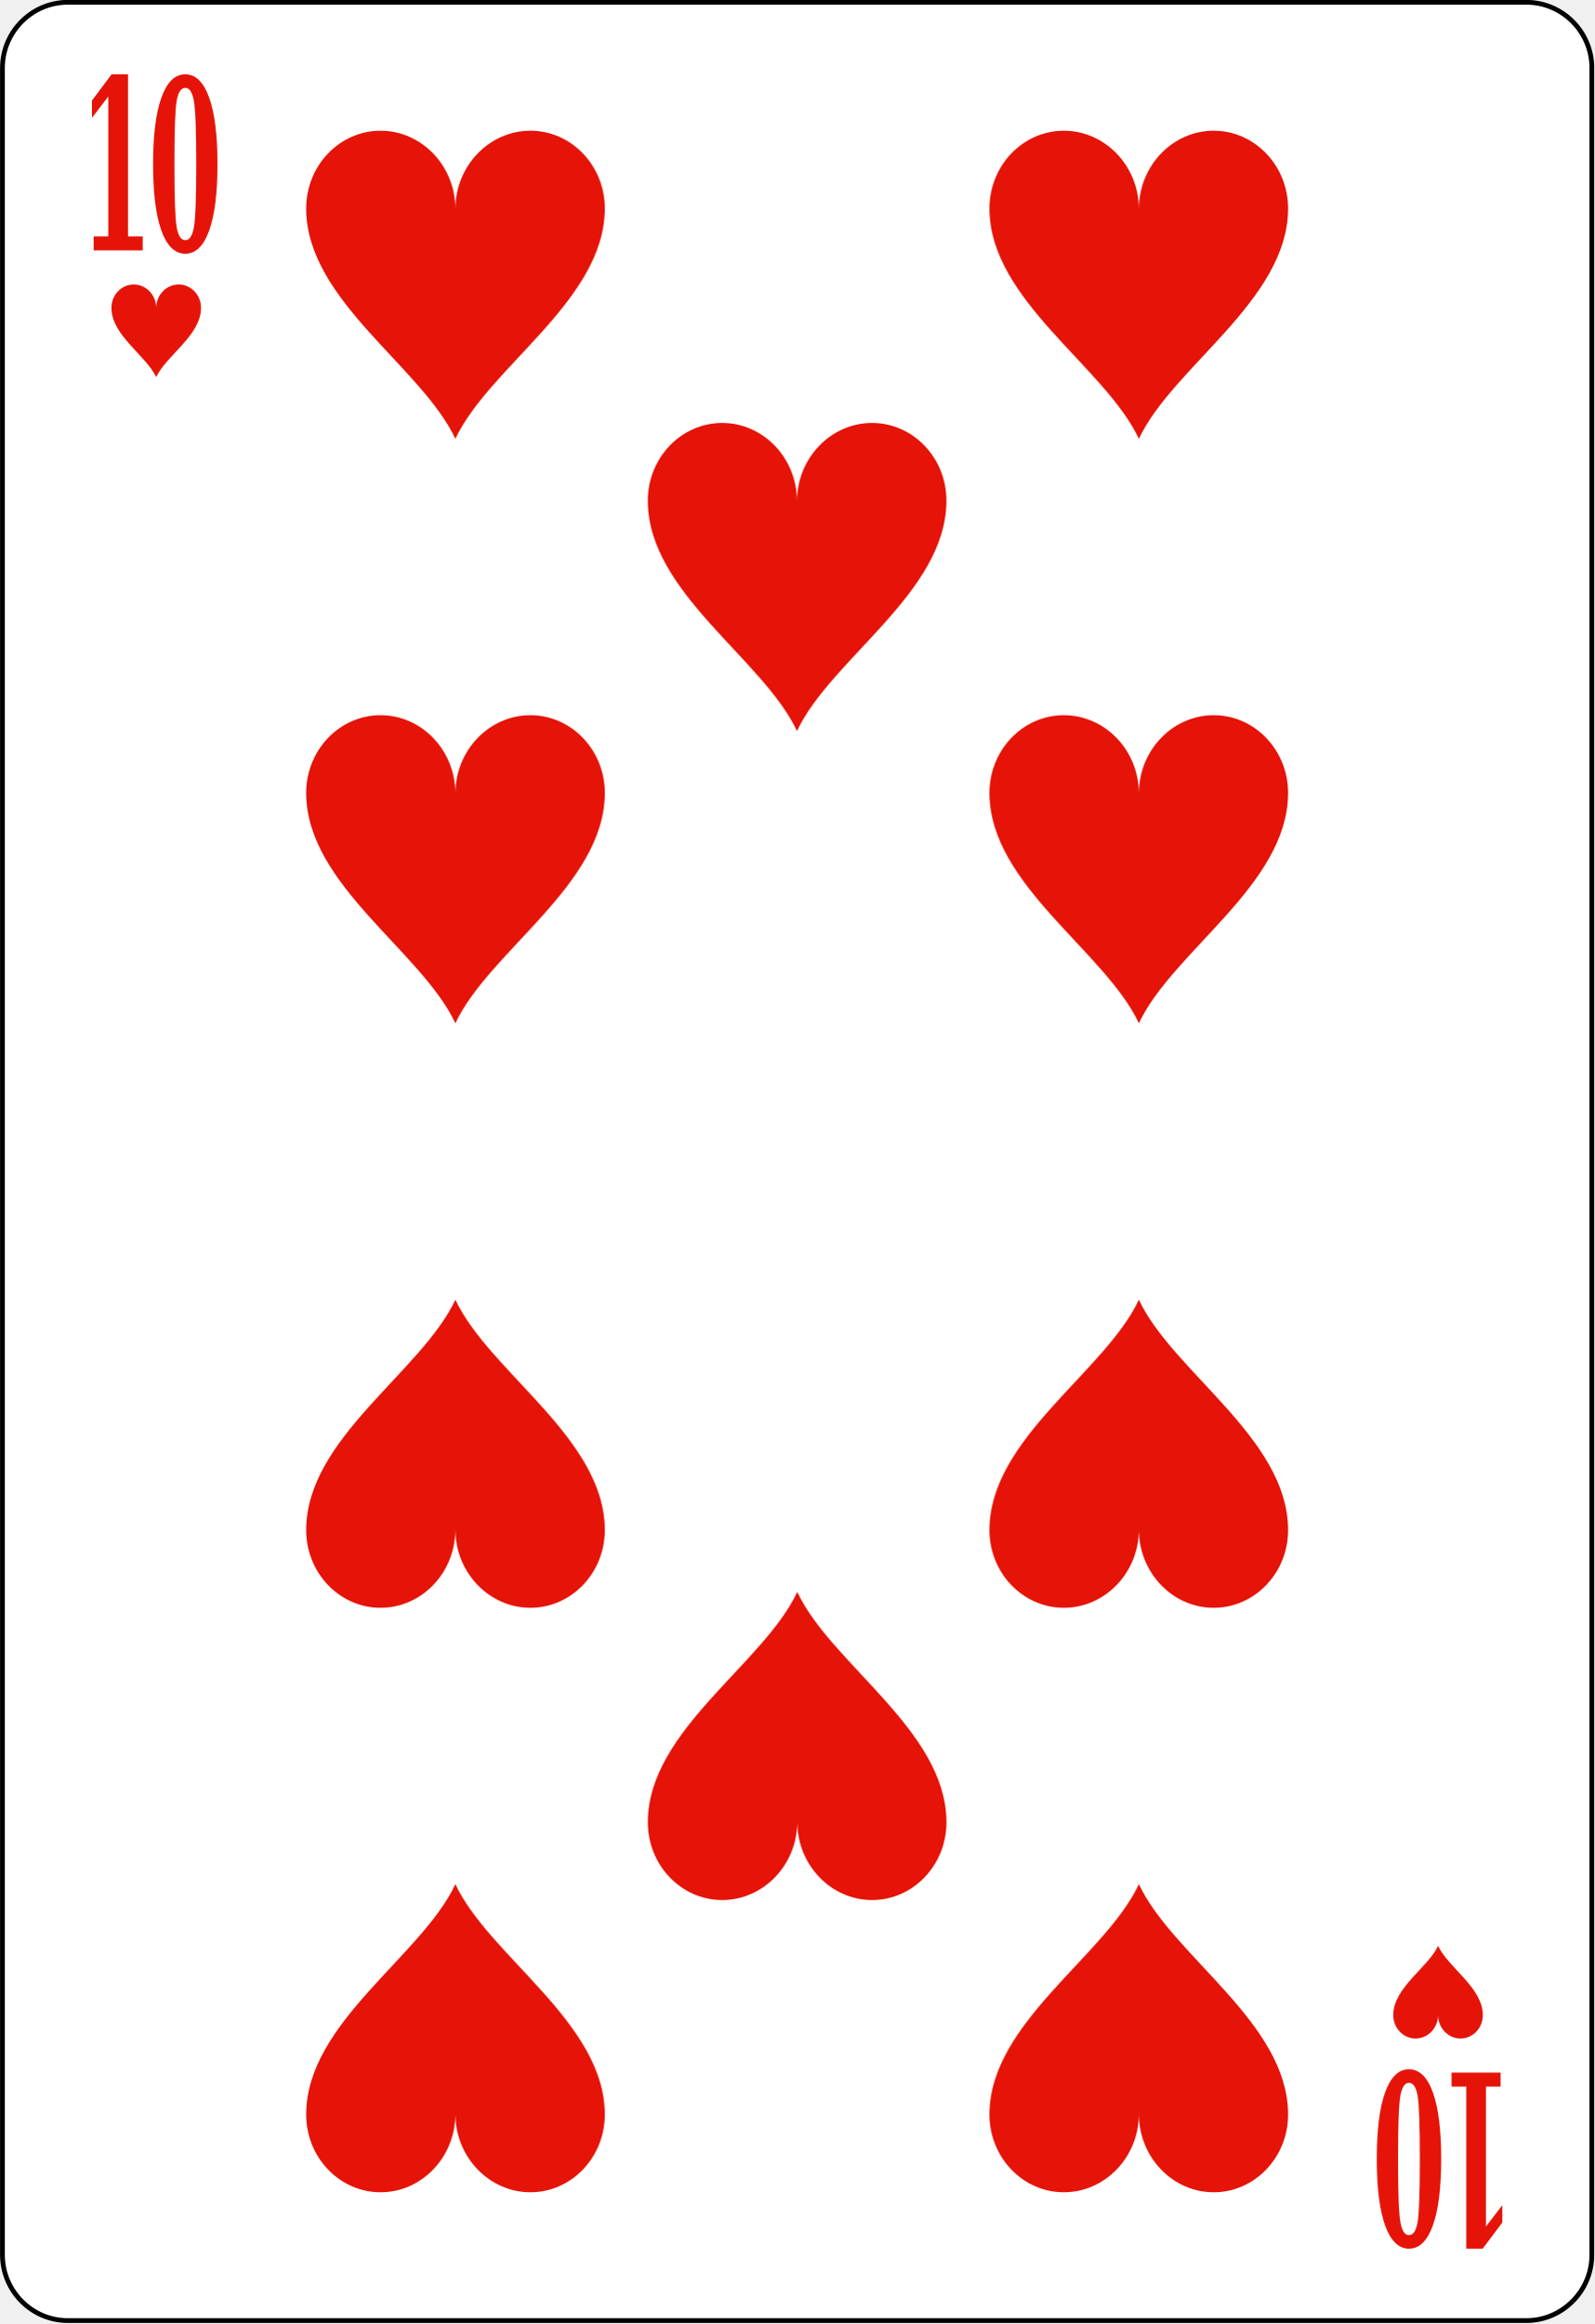
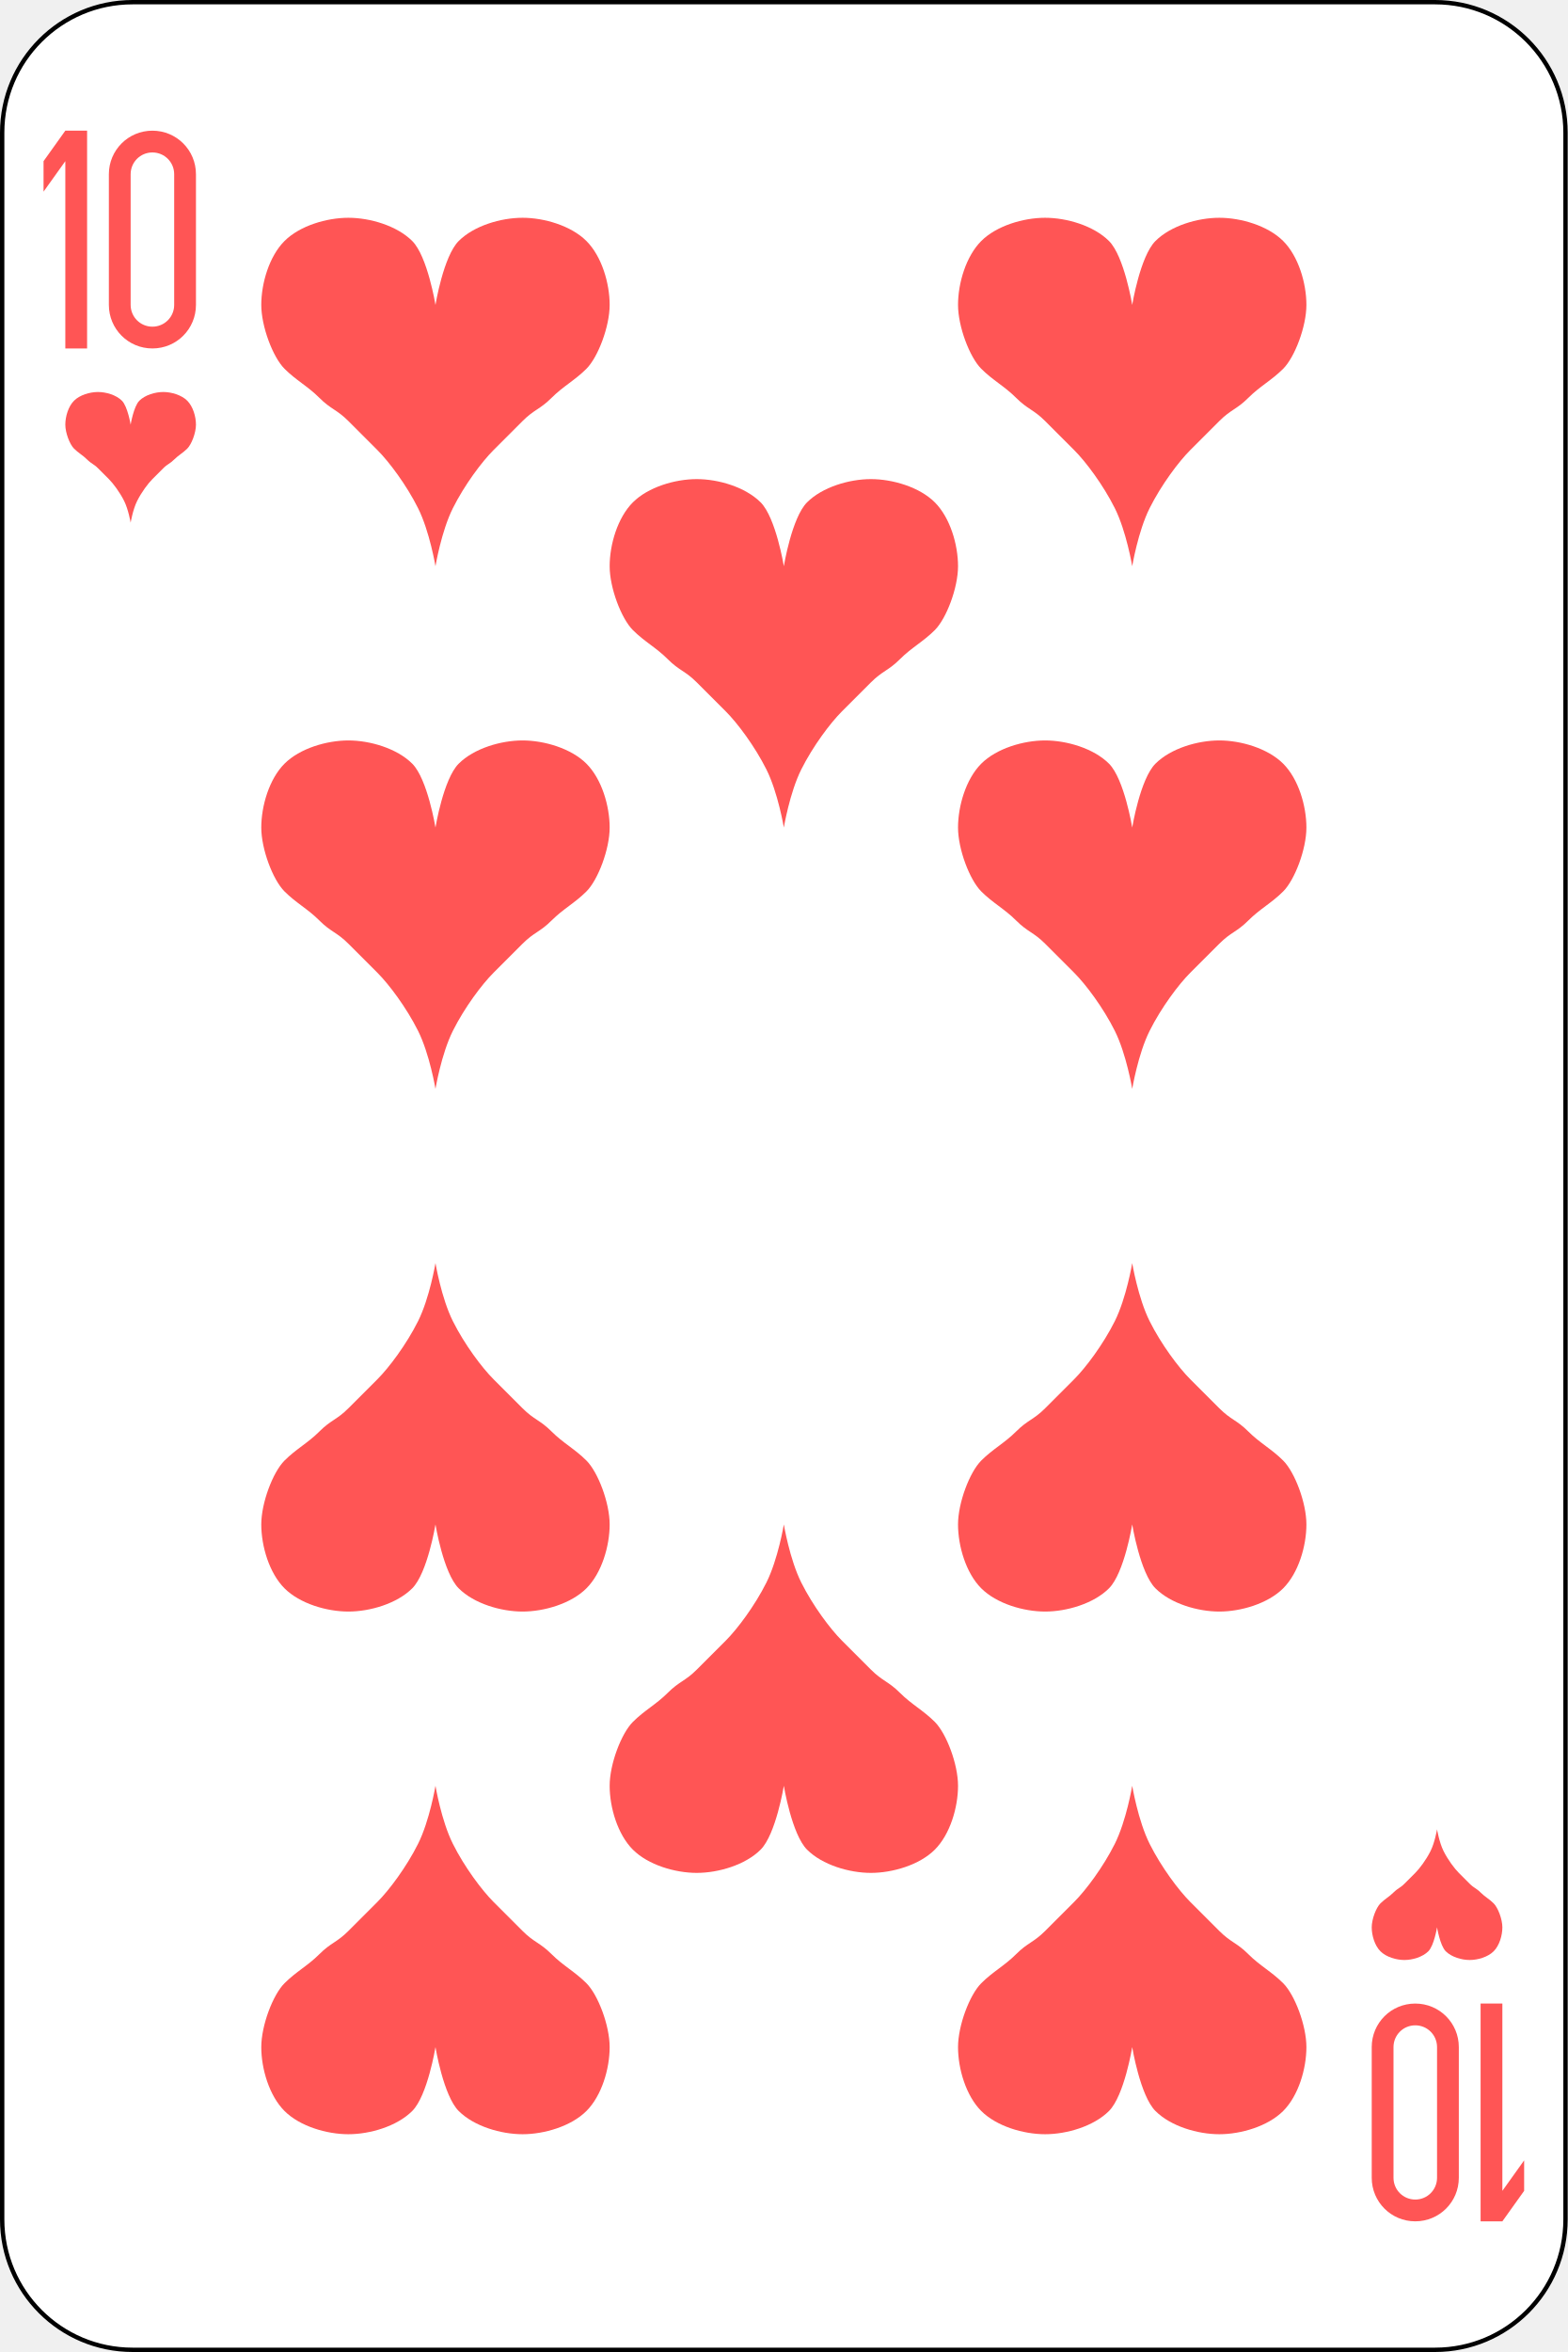
- <svg xmlns="http://www.w3.org/2000/svg" xmlns:xlink="http://www.w3.org/1999/xlink" height="303" width="208" viewBox="0 0 167.086 242.667">
-   <path stroke="#000" stroke-width=".5" d="m166.84 6.763c0-3.792-3.09-6.891-6.87-6.891l-152.85 0c-3.784 0-6.864 3.099-6.864 6.891l0 229.12c0 3.79 3.08 6.89 6.86 6.89h152.85c3.78 0 6.87-3.1 6.87-6.89v-229.12 0.007z" fill="#fff" />
-   <g id="e" fill="#e61408">
-     <g id="a">
-       <path id="b" fill="#e61408" d="m39.868 13.33c-4.308 0.009-7.811 3.691-7.782 8.208 0.06 9.58 12.092 16.508 15.639 24.074 3.547-7.566 15.604-14.494 15.664-24.074 0.029-4.517-3.474-8.199-7.782-8.208-4.307-0.009-7.869 3.657-7.882 8.183-0.013-4.526-3.55-8.192-7.857-8.183z" />
-       <use xlink:href="#b" transform="translate(0 61.236)" />
+ <svg xmlns="http://www.w3.org/2000/svg" xmlns:xlink="http://www.w3.org/1999/xlink" version="1.1" width="360" height="540" viewBox="0 0 360 540" id="svg2">
+   <defs id="defs46" />
+   <g transform="translate(0,-512.36)" id="g4">
+     <rect width="359" height="539" rx="29.944" x="0.5" y="512.86" id="rect6" style="fill:#ffffff;stroke:#000000" />
+     <g transform="translate(5,22.362)" id="g8" style="fill:#ff5555">
+       <path d="m 10,80 -5,7 v 7 l 5,-7 v 43 h 5 V 80 h -5" transform="translate(0,440)" id="0" style="fill:#ff5555" />
+       <path d="m 30,520 c -5.54,0 -10,4.46 -10,10 v 30 c 0,5.54 4.46,10 10,10 5.54,0 10,-4.46 10,-10 v -30 c 0,-5.54 -4.46,-10 -10,-10 m 0,5 c 2.77,0 5,2.23 5,5 v 30 c 0,2.77 -2.23,5 -5,5 -2.77,0 -5,-2.23 -5,-5 v -30 c 0,-2.77 2.23,-5 5,-5" id="1" style="fill:#ff5555" />
    </g>
-     <use xlink:href="#a" transform="matrix(-1 0 0 1 167.09 0)" />
-     <text transform="scale(.67172 1.4887)" style="letter-spacing:-.823px" font-family="DejaVu Serif" font-size="16.682px" y="17.375" x="12.317" font-weight="bold">10</text>
-     <use xlink:href="#b" transform="matrix(.29991 0 0 .30069 2.0553 25.429)" />
-     <use xlink:href="#b" transform="translate(35.806 30.617)" />
+     <g id="g12" style="fill:#ff5555">
+       <g transform="matrix(-1,0,0,-1,355,1542.36)" id="g14">
+         <use id="use16" x="0" y="0" width="360" height="540" xlink:href="#0" />
+         <use id="use18" x="0" y="0" width="360" height="540" xlink:href="#1" />
+       </g>
+       <path d="m 100,582.36 c 0,0 1.82,-11.153 5.333,-14.667 3.514,-3.514 9.698,-5.333 14.667,-5.333 4.969,0 11.153,1.82 14.667,5.333 3.514,3.514 5.333,9.698 5.333,14.667 0,4.969 -2.667,12 -5.333,14.667 -2.667,2.667 -5.333,4 -8,6.667 -2.667,2.667 -4,2.667 -6.667,5.333 -2.667,2.667 -4,4 -6.667,6.667 -2.667,2.667 -6.667,8 -9.333,13.333 -2.667,5.333 -4,13.333 -4,13.333 0,0 -1.333,-8 -4,-13.333 -2.667,-5.333 -6.667,-10.667 -9.333,-13.333 -2.667,-2.667 -4,-4 -6.667,-6.667 -2.667,-2.667 -4,-2.667 -6.667,-5.333 -2.667,-2.667 -5.333,-4 -8,-6.667 C 62.666,594.36 60,587.329 60,582.36 c 0,-4.969 1.82,-11.153 5.333,-14.667 3.514,-3.514 9.698,-5.333 14.667,-5.333 4.969,0 11.153,1.82 14.667,5.333 3.514,3.514 5.333,14.667 5.333,14.667" id="path20" />
+       <path d="m 260,582.36 c 0,0 1.82,-11.153 5.333,-14.667 3.514,-3.514 9.698,-5.333 14.667,-5.333 4.969,0 11.153,1.82 14.667,5.333 3.514,3.514 5.333,9.698 5.333,14.667 0,4.969 -2.667,12 -5.333,14.667 -2.667,2.667 -5.333,4 -8,6.667 -2.667,2.667 -4,2.667 -6.667,5.333 -2.667,2.667 -4,4 -6.667,6.667 -2.667,2.667 -6.667,8 -9.333,13.333 -2.667,5.333 -4,13.333 -4,13.333 0,0 -1.333,-8 -4,-13.333 -2.667,-5.333 -6.667,-10.667 -9.333,-13.333 -2.667,-2.667 -4,-4 -6.667,-6.667 -2.667,-2.667 -4,-2.667 -6.667,-5.333 -2.667,-2.667 -5.333,-4 -8,-6.667 C 222.666,594.36 220,587.329 220,582.36 c 0,-4.969 1.82,-11.153 5.333,-14.667 3.514,-3.514 9.698,-5.333 14.667,-5.333 4.969,0 11.153,1.82 14.667,5.333 3.514,3.514 5.333,14.667 5.333,14.667" id="path22" />
+       <path d="m 180,642.36 c 0,0 1.82,-11.153 5.333,-14.667 3.514,-3.514 9.698,-5.333 14.667,-5.333 4.969,0 11.153,1.82 14.667,5.333 3.514,3.514 5.333,9.698 5.333,14.667 0,4.969 -2.667,12 -5.333,14.667 -2.667,2.667 -5.333,4 -8,6.667 -2.667,2.667 -4,2.667 -6.667,5.333 -2.667,2.667 -4,4 -6.667,6.667 -2.667,2.667 -6.667,8 -9.333,13.333 -2.667,5.333 -4,13.333 -4,13.333 0,0 -1.333,-8 -4,-13.333 -2.667,-5.333 -6.667,-10.667 -9.333,-13.333 -2.667,-2.667 -4,-4 -6.667,-6.667 -2.667,-2.667 -4,-2.667 -6.667,-5.333 -2.667,-2.667 -5.333,-4 -8,-6.667 C 142.666,654.36 140,647.329 140,642.36 c 0,-4.969 1.82,-11.153 5.333,-14.667 3.514,-3.514 9.698,-5.333 14.667,-5.333 4.969,0 11.153,1.82 14.667,5.333 3.514,3.514 5.333,14.667 5.333,14.667" id="path24" />
+       <path d="m 100,702.36 c 0,0 1.82,-11.153 5.333,-14.667 3.514,-3.514 9.698,-5.333 14.667,-5.333 4.969,0 11.153,1.82 14.667,5.333 3.514,3.514 5.333,9.698 5.333,14.667 0,4.969 -2.667,12 -5.333,14.667 -2.667,2.667 -5.333,4 -8,6.667 -2.667,2.667 -4,2.667 -6.667,5.333 -2.667,2.667 -4,4 -6.667,6.667 -2.667,2.667 -6.667,8 -9.333,13.333 -2.667,5.333 -4,13.333 -4,13.333 0,0 -1.333,-8 -4,-13.333 -2.667,-5.333 -6.667,-10.667 -9.333,-13.333 -2.667,-2.667 -4,-4 -6.667,-6.667 -2.667,-2.667 -4,-2.667 -6.667,-5.333 -2.667,-2.667 -5.333,-4 -8,-6.667 C 62.666,714.36 60,707.329 60,702.36 c 0,-4.969 1.82,-11.153 5.333,-14.667 3.514,-3.514 9.698,-5.333 14.667,-5.333 4.969,0 11.153,1.82 14.667,5.333 3.514,3.514 5.333,14.667 5.333,14.667" id="path26" />
+       <path d="m 260,702.36 c 0,0 1.82,-11.153 5.333,-14.667 3.514,-3.514 9.698,-5.333 14.667,-5.333 4.969,0 11.153,1.82 14.667,5.333 3.514,3.514 5.333,9.698 5.333,14.667 0,4.969 -2.667,12 -5.333,14.667 -2.667,2.667 -5.333,4 -8,6.667 -2.667,2.667 -4,2.667 -6.667,5.333 -2.667,2.667 -4,4 -6.667,6.667 -2.667,2.667 -6.667,8 -9.333,13.333 -2.667,5.333 -4,13.333 -4,13.333 0,0 -1.333,-8 -4,-13.333 -2.667,-5.333 -6.667,-10.667 -9.333,-13.333 -2.667,-2.667 -4,-4 -6.667,-6.667 -2.667,-2.667 -4,-2.667 -6.667,-5.333 -2.667,-2.667 -5.333,-4 -8,-6.667 C 222.666,714.36 220,707.329 220,702.36 c 0,-4.969 1.82,-11.153 5.333,-14.667 3.514,-3.514 9.698,-5.333 14.667,-5.333 4.969,0 11.153,1.82 14.667,5.333 3.514,3.514 5.333,14.667 5.333,14.667" id="path28" />
+       <path d="m 100,982.36 c 0,0 1.82,11.153 5.333,14.667 3.514,3.514 9.698,5.333 14.667,5.333 4.969,0 11.153,-1.82 14.667,-5.333 3.514,-3.514 5.333,-9.698 5.333,-14.667 0,-4.969 -2.667,-12 -5.333,-14.667 -2.667,-2.667 -5.333,-4 -8,-6.667 -2.667,-2.667 -4,-2.667 -6.667,-5.333 -2.667,-2.667 -4,-4 -6.667,-6.667 -2.667,-2.667 -6.667,-8 -9.333,-13.333 -2.667,-5.333 -4,-13.333 -4,-13.333 0,0 -1.333,8 -4,13.333 -2.667,5.333 -6.667,10.667 -9.333,13.333 -2.667,2.667 -4,4 -6.667,6.667 -2.667,2.667 -4,2.667 -6.667,5.333 -2.667,2.667 -5.333,4 -8,6.667 C 62.666,970.36 60,977.391 60,982.36 c 0,4.969 1.82,11.153 5.333,14.667 3.514,3.514 9.698,5.333 14.667,5.333 4.969,0 11.153,-1.82 14.667,-5.333 C 98.181,993.513 100,982.36 100,982.36" id="path30" />
+       <path d="m 260,982.36 c 0,0 1.82,11.153 5.333,14.667 3.514,3.514 9.698,5.333 14.667,5.333 4.969,0 11.153,-1.82 14.667,-5.333 3.514,-3.514 5.333,-9.698 5.333,-14.667 0,-4.969 -2.667,-12 -5.333,-14.667 -2.667,-2.667 -5.333,-4 -8,-6.667 -2.667,-2.667 -4,-2.667 -6.667,-5.333 -2.667,-2.667 -4,-4 -6.667,-6.667 -2.667,-2.667 -6.667,-8 -9.333,-13.333 -2.667,-5.333 -4,-13.333 -4,-13.333 0,0 -1.333,8 -4,13.333 -2.667,5.333 -6.667,10.667 -9.333,13.333 -2.667,2.667 -4,4 -6.667,6.667 -2.667,2.667 -4,2.667 -6.667,5.333 -2.667,2.667 -5.333,4 -8,6.667 -2.667,2.667 -5.333,9.698 -5.333,14.667 0,4.969 1.82,11.153 5.333,14.667 3.514,3.514 9.698,5.333 14.667,5.333 4.969,0 11.153,-1.82 14.667,-5.333 C 258.181,993.513 260,982.36 260,982.36" id="path32" />
+       <path d="m 180,922.36 c 0,0 1.82,11.153 5.333,14.667 3.514,3.514 9.698,5.333 14.667,5.333 4.969,0 11.153,-1.82 14.667,-5.333 3.514,-3.514 5.333,-9.698 5.333,-14.667 0,-4.969 -2.667,-12 -5.333,-14.667 -2.667,-2.667 -5.333,-4 -8,-6.667 -2.667,-2.667 -4,-2.667 -6.667,-5.333 -2.667,-2.667 -4,-4 -6.667,-6.667 -2.667,-2.667 -6.667,-8 -9.333,-13.333 -2.667,-5.333 -4,-13.333 -4,-13.333 0,0 -1.333,8 -4,13.333 -2.667,5.333 -6.667,10.667 -9.333,13.333 -2.667,2.667 -4,4 -6.667,6.667 -2.667,2.667 -4,2.667 -6.667,5.333 -2.667,2.667 -5.333,4 -8,6.667 -2.667,2.667 -5.333,9.698 -5.333,14.667 0,4.969 1.82,11.153 5.333,14.667 3.514,3.514 9.698,5.333 14.667,5.333 4.969,0 11.153,-1.82 14.667,-5.333 C 178.181,933.513 180,922.36 180,922.36" id="path34" />
+       <path d="m 100,862.36 c 0,0 1.82,11.153 5.333,14.667 3.514,3.514 9.698,5.333 14.667,5.333 4.969,0 11.153,-1.82 14.667,-5.333 3.514,-3.514 5.333,-9.698 5.333,-14.667 0,-4.969 -2.667,-12 -5.333,-14.667 -2.667,-2.667 -5.333,-4 -8,-6.667 -2.667,-2.667 -4,-2.667 -6.667,-5.333 -2.667,-2.667 -4,-4 -6.667,-6.667 -2.667,-2.667 -6.667,-8 -9.333,-13.333 -2.667,-5.333 -4,-13.333 -4,-13.333 0,0 -1.333,8 -4,13.333 -2.667,5.333 -6.667,10.667 -9.333,13.333 -2.667,2.667 -4,4 -6.667,6.667 -2.667,2.667 -4,2.667 -6.667,5.333 -2.667,2.667 -5.333,4 -8,6.667 C 62.666,850.36 60,857.391 60,862.36 c 0,4.969 1.82,11.153 5.333,14.667 3.514,3.514 9.698,5.333 14.667,5.333 4.969,0 11.153,-1.82 14.667,-5.333 C 98.181,873.513 100,862.36 100,862.36" id="path36" />
+       <path d="m 260,862.36 c 0,0 1.82,11.153 5.333,14.667 3.514,3.514 9.698,5.333 14.667,5.333 4.969,0 11.153,-1.82 14.667,-5.333 3.514,-3.514 5.333,-9.698 5.333,-14.667 0,-4.969 -2.667,-12 -5.333,-14.667 -2.667,-2.667 -5.333,-4 -8,-6.667 -2.667,-2.667 -4,-2.667 -6.667,-5.333 -2.667,-2.667 -4,-4 -6.667,-6.667 -2.667,-2.667 -6.667,-8 -9.333,-13.333 -2.667,-5.333 -4,-13.333 -4,-13.333 0,0 -1.333,8 -4,13.333 -2.667,5.333 -6.667,10.667 -9.333,13.333 -2.667,2.667 -4,4 -6.667,6.667 -2.667,2.667 -4,2.667 -6.667,5.333 -2.667,2.667 -5.333,4 -8,6.667 -2.667,2.667 -5.333,9.698 -5.333,14.667 0,4.969 1.82,11.153 5.333,14.667 3.514,3.514 9.698,5.333 14.667,5.333 4.969,0 11.153,-1.82 14.667,-5.333 C 258.181,873.513 260,862.36 260,862.36" id="path38" />
+       <path d="m 30,609.86 c 0,0 0.682,-4.182 2,-5.5 1.318,-1.318 3.637,-2 5.5,-2 1.863,0 4.182,0.682 5.5,2 1.318,1.318 2,3.637 2,5.5 0,1.863 -1,4.5 -2,5.5 -1,1 -2,1.5 -3,2.5 -1,1 -1.5,1 -2.5,2 -1,1 -1.5,1.5 -2.5,2.5 -1,1 -2.5,3 -3.5,5 -1,2 -1.5,5 -1.5,5 0,0 -0.5,-3 -1.5,-5 -1,-2 -2.5,-4 -3.5,-5 -1,-1 -1.5,-1.5 -2.5,-2.5 -1,-1 -1.5,-1 -2.5,-2 -1,-1 -2,-1.5 -3,-2.5 -1,-1 -2,-3.637 -2,-5.5 0,-1.863 0.682,-4.182 2,-5.5 1.318,-1.318 3.637,-2 5.5,-2 1.863,0 4.182,0.682 5.5,2 1.318,1.318 2,5.5 2,5.5" id="path40" />
+       <path d="m 330,954.86 c 0,0 0.682,4.182 2,5.5 1.318,1.318 3.637,2 5.5,2 1.863,0 4.182,-0.682 5.5,-2 1.318,-1.318 2,-3.637 2,-5.5 0,-1.863 -1,-4.5 -2,-5.5 -1,-1 -2,-1.5 -3,-2.5 -1,-1 -1.5,-1 -2.5,-2 -1,-1 -1.5,-1.5 -2.5,-2.5 -1,-1 -2.5,-3 -3.5,-5 -1,-2 -1.5,-5 -1.5,-5 0,0 -0.5,3 -1.5,5 -1,2 -2.5,4 -3.5,5 -1,1 -1.5,1.5 -2.5,2.5 -1,1 -1.5,1 -2.5,2 -1,1 -2,1.5 -3,2.5 -1,1 -2,3.637 -2,5.5 0,1.863 0.682,4.182 2,5.5 1.318,1.318 3.637,2 5.5,2 1.863,0 4.182,-0.682 5.5,-2 1.318,-1.318 2,-5.5 2,-5.5" id="path42" />
+     </g>
  </g>
-   <use xlink:href="#e" transform="matrix(-1 0 0 -1 167.09 242.66)" />
</svg>
